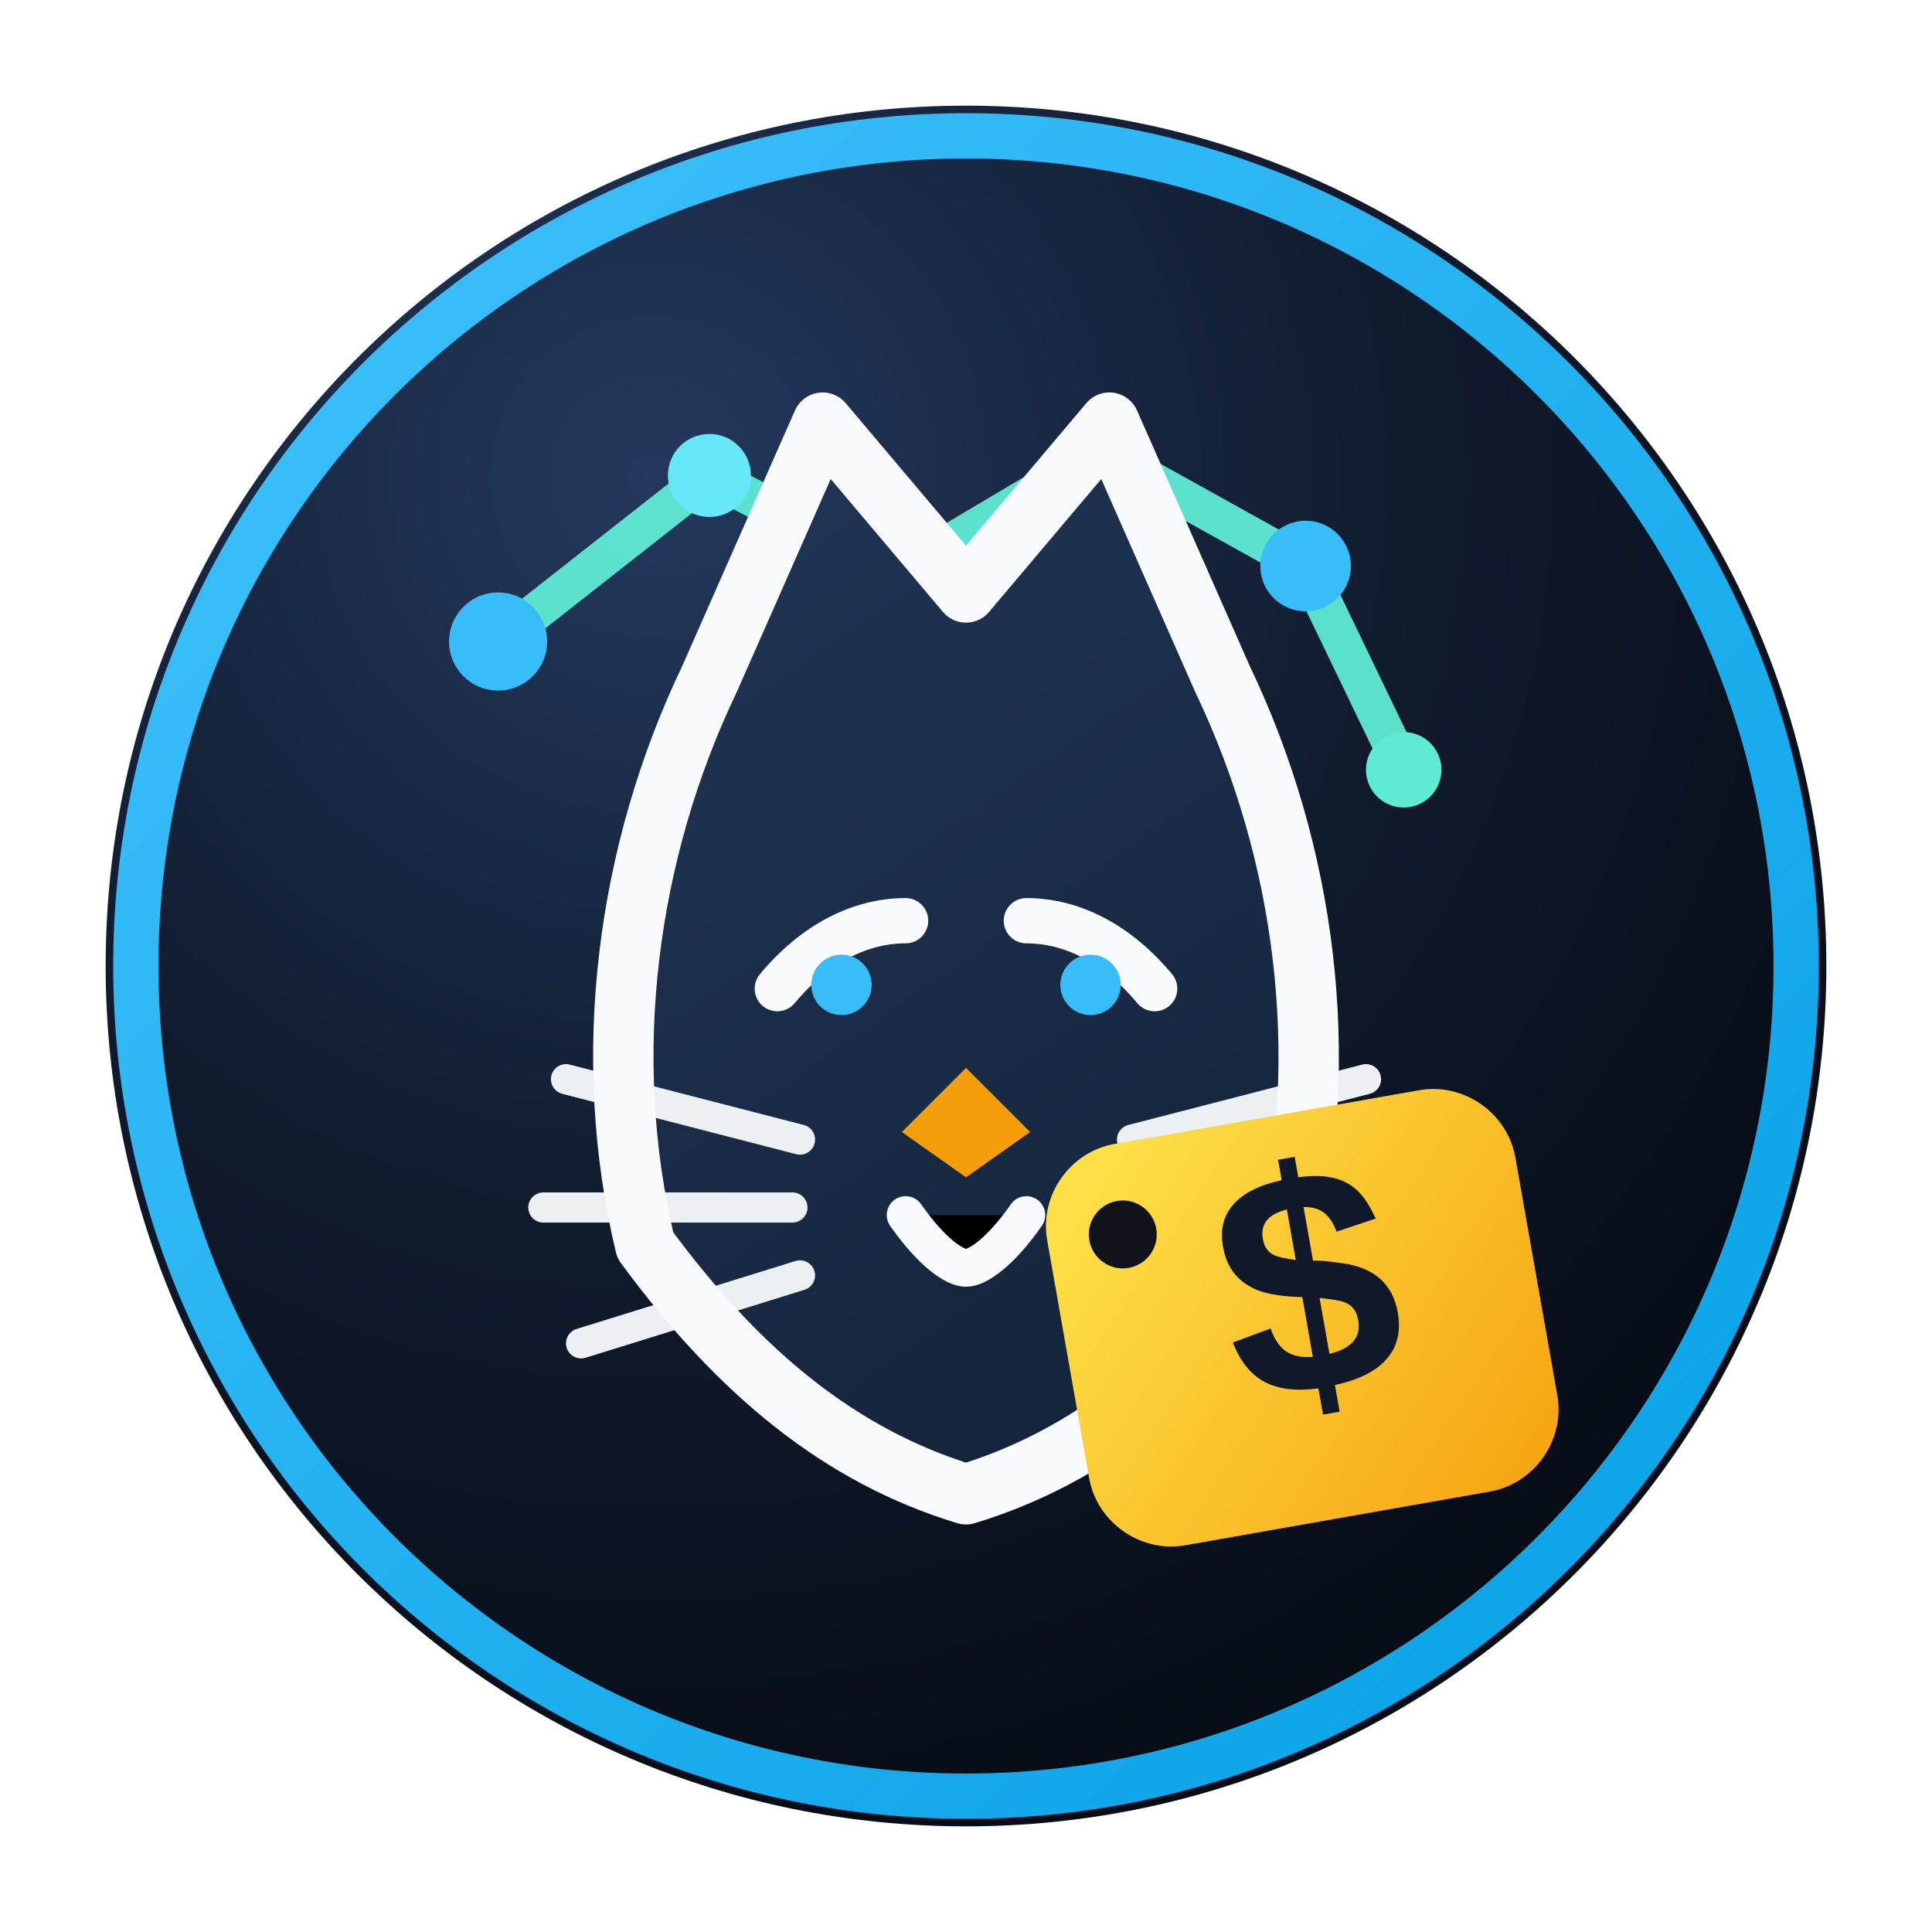
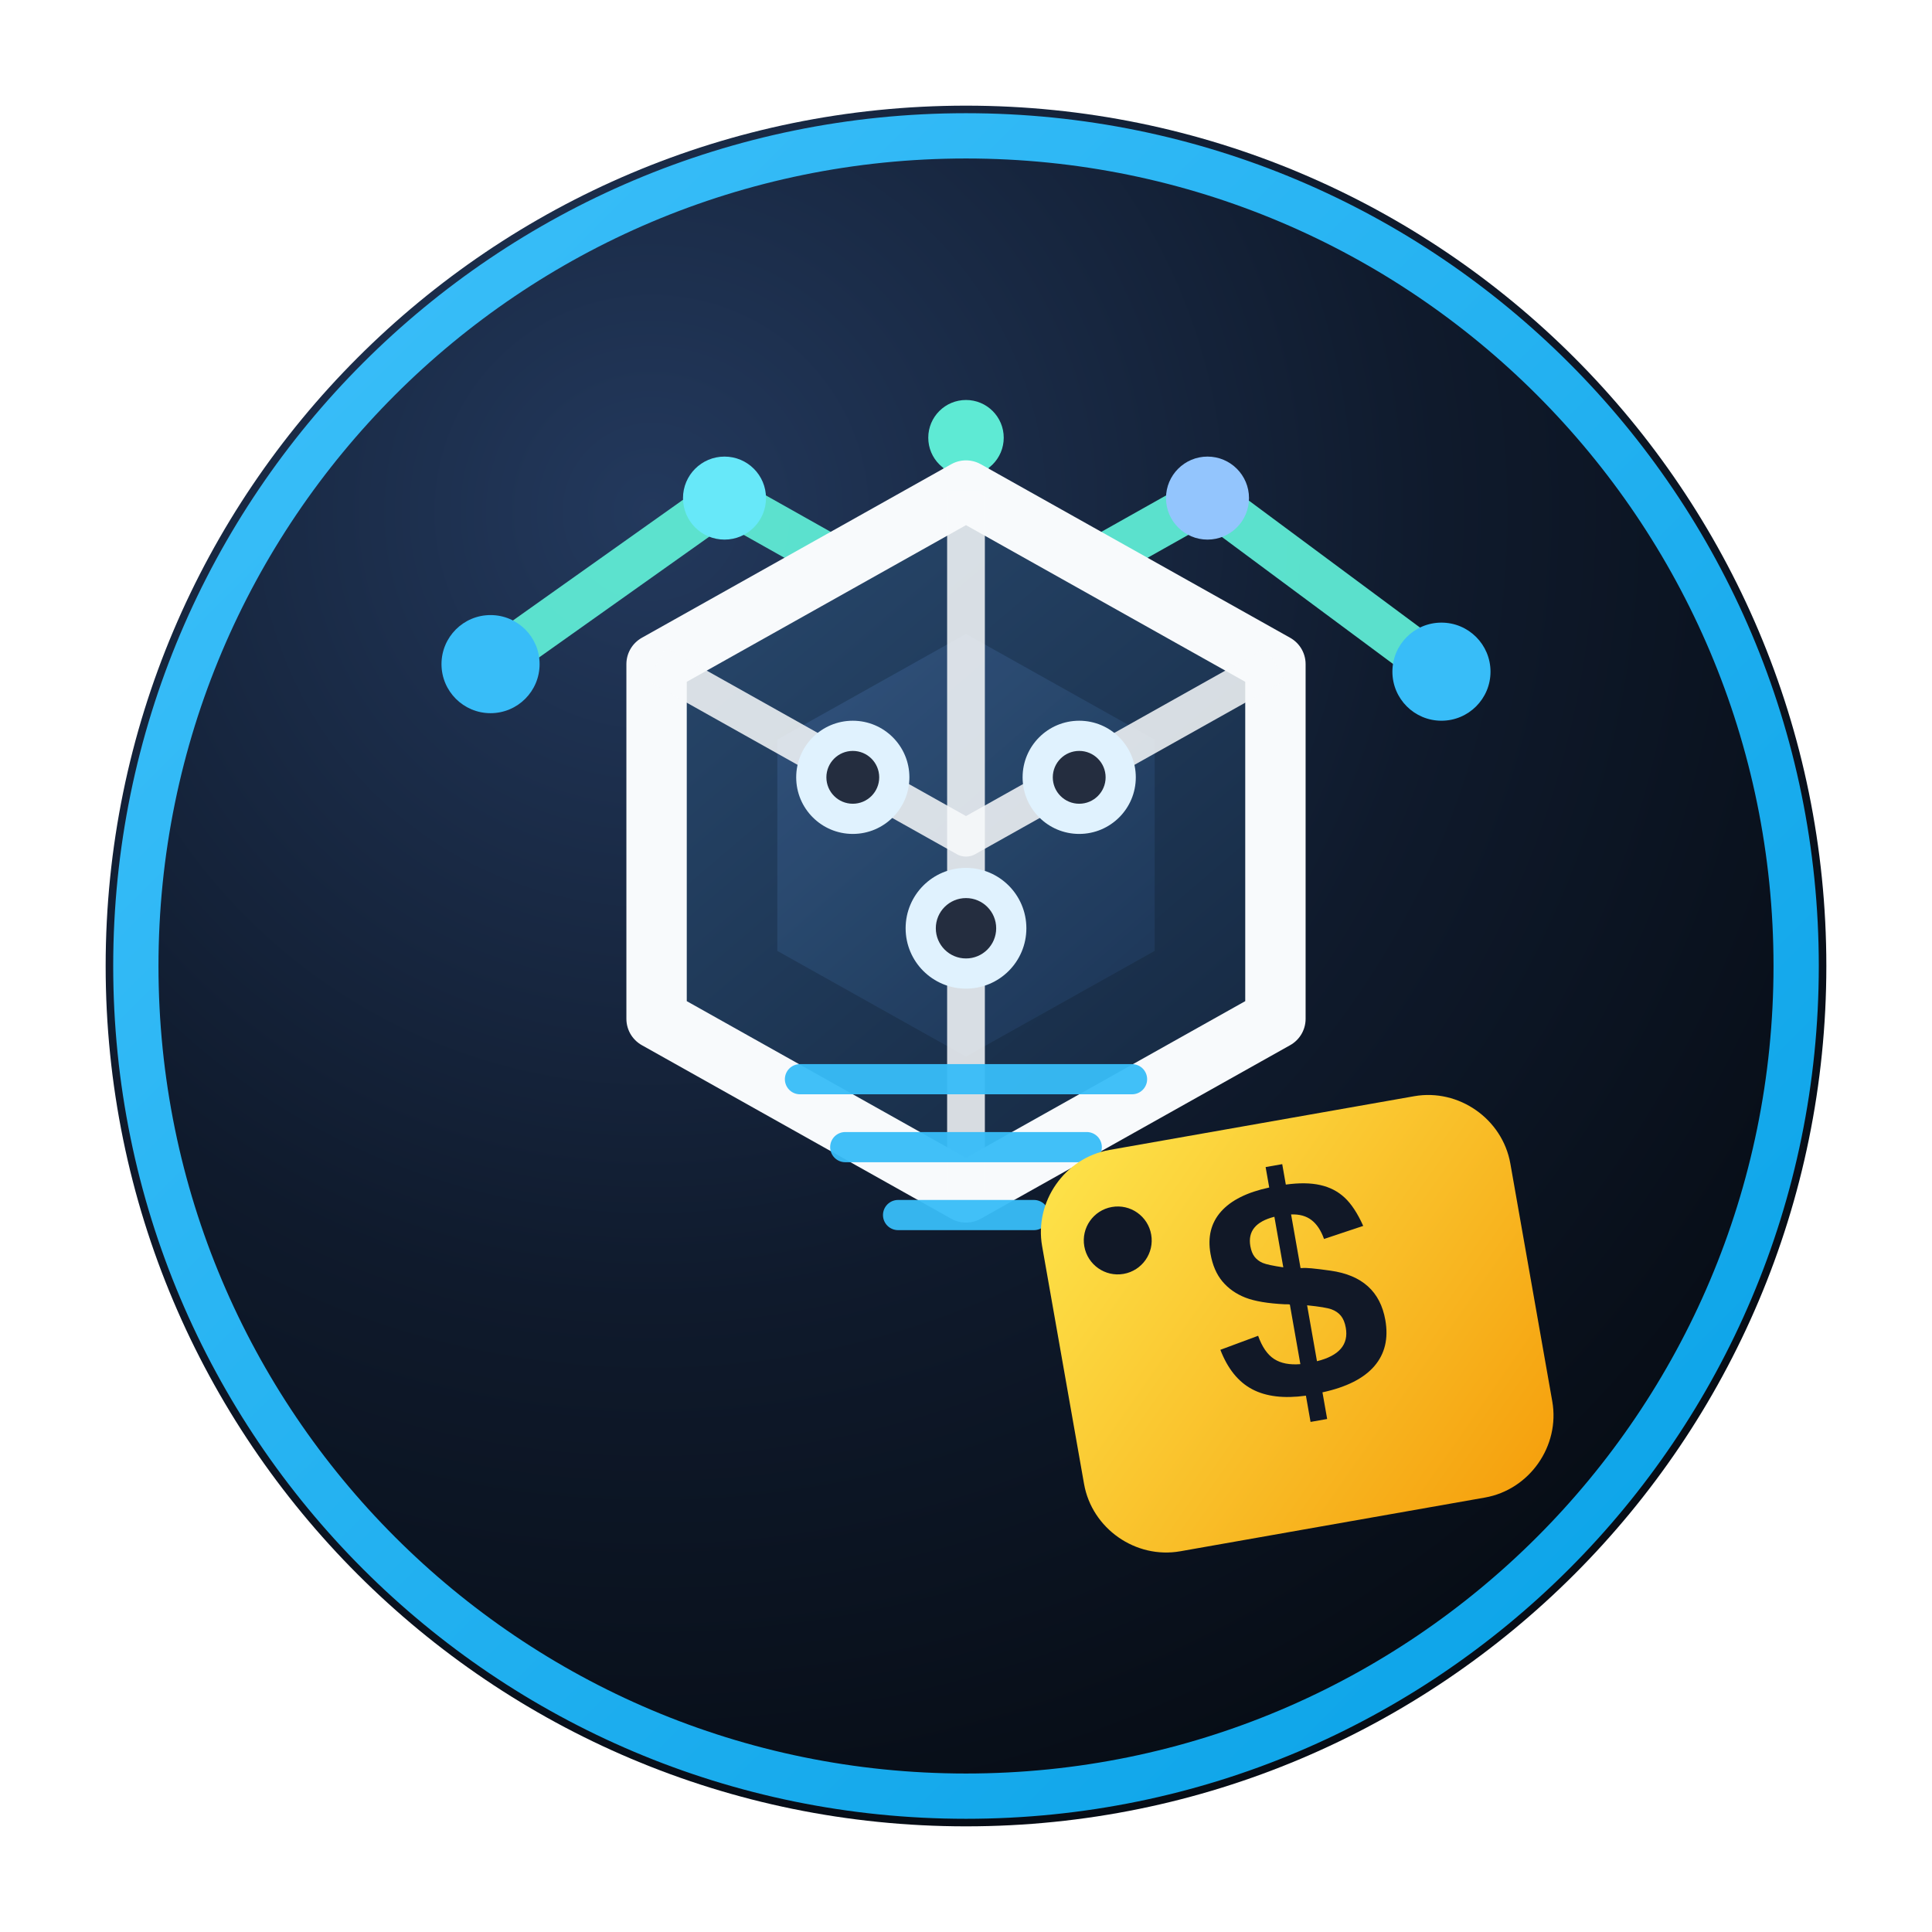
<svg xmlns="http://www.w3.org/2000/svg" viewBox="0 0 512 512" width="512" height="512">
  <defs>
-     <radialGradient id="bg" cx="32%" cy="22%" r="78%">
+     <radialGradient id="bg" cx="32%" cy="24%" r="78%">
      <stop offset="0%" stop-color="#23395d" />
-       <stop offset="55%" stop-color="#101b2e" />
-       <stop offset="100%" stop-color="#070d17" />
+       <stop offset="58%" stop-color="#0f1a2c" />
+       <stop offset="100%" stop-color="#070d16" />
    </radialGradient>
-     <linearGradient id="ring" x1="96" y1="96" x2="416" y2="416" gradientUnits="userSpaceOnUse">
+     <linearGradient id="ring" x1="88" y1="88" x2="424" y2="424" gradientUnits="userSpaceOnUse">
      <stop offset="0%" stop-color="#38bdf8" />
      <stop offset="100%" stop-color="#0ea5e9" />
    </linearGradient>
-     <linearGradient id="catFill" x1="170" y1="136" x2="336" y2="376" gradientUnits="userSpaceOnUse">
-       <stop offset="0%" stop-color="#203555" />
-       <stop offset="100%" stop-color="#132238" />
+     <linearGradient id="pellet" x1="182" y1="142" x2="330" y2="316" gradientUnits="userSpaceOnUse">
+       <stop offset="0%" stop-color="#28486d" />
+       <stop offset="100%" stop-color="#14263e" />
    </linearGradient>
-     <linearGradient id="tagFill" x1="304" y1="294" x2="420" y2="404" gradientUnits="userSpaceOnUse">
+     <linearGradient id="pelletCore" x1="204" y1="172" x2="308" y2="292" gradientUnits="userSpaceOnUse">
+       <stop offset="0%" stop-color="#31547f" />
+       <stop offset="100%" stop-color="#1b3351" />
+     </linearGradient>
+     <linearGradient id="tagFill" x1="296" y1="296" x2="404" y2="404" gradientUnits="userSpaceOnUse">
      <stop offset="0%" stop-color="#fde047" />
      <stop offset="100%" stop-color="#f59e0b" />
    </linearGradient>
  </defs>
  <circle cx="256" cy="256" r="228" fill="url(#bg)" />
  <circle cx="256" cy="256" r="220" fill="none" stroke="url(#ring)" stroke-width="12" />
-   <g stroke="#5eead4" stroke-width="10" stroke-linecap="round" stroke-linejoin="round" fill="none" opacity="0.95">
-     <path d="M132 170 L188 126 L238 152" />
-     <path d="M238 152 L292 120 L346 150" />
-     <path d="M346 150 L372 204" />
+   <g stroke="#5eead4" stroke-width="12" stroke-linecap="round" stroke-linejoin="round" fill="none" opacity="0.95">
+     <path d="M130 176 L192 132 L256 168 L320 132 L382 178" />
+     <path d="M256 168 L256 116" />
  </g>
  <g>
-     <circle cx="132" cy="170" r="13" fill="#38bdf8" />
-     <circle cx="188" cy="126" r="11" fill="#67e8f9" />
-     <circle cx="238" cy="152" r="12" fill="#5eead4" />
-     <circle cx="292" cy="120" r="11" fill="#93c5fd" />
-     <circle cx="346" cy="150" r="12" fill="#38bdf8" />
-     <circle cx="372" cy="204" r="10" fill="#5eead4" />
+     <circle cx="130" cy="176" r="13" fill="#38bdf8" />
+     <circle cx="192" cy="132" r="11" fill="#67e8f9" />
+     <circle cx="256" cy="168" r="12" fill="#5eead4" />
+     <circle cx="320" cy="132" r="11" fill="#93c5fd" />
+     <circle cx="382" cy="178" r="13" fill="#38bdf8" />
+     <circle cx="256" cy="116" r="10" fill="#5eead4" />
  </g>
-   <path d="M171 330        C159 280 166 226 188 180        L218 112        L256 157        L294 112        L324 180        C346 226 353 280 341 330        C316 364 289 386 256 396        C223 386 196 364 171 330Z" fill="url(#catFill)" stroke="#f8fafc" stroke-width="16" stroke-linejoin="round" />
-   <path d="M206 262 C216 250 228 244 240 244" stroke="#f8fafc" stroke-width="12" stroke-linecap="round" />
-   <path d="M272 244 C284 244 296 250 306 262" stroke="#f8fafc" stroke-width="12" stroke-linecap="round" />
-   <circle cx="223" cy="261" r="8" fill="#38bdf8" />
-   <circle cx="289" cy="261" r="8" fill="#38bdf8" />
-   <path d="M256 283 L239 300 L256 312 L273 300 Z" fill="#f59e0b" />
-   <path d="M240 322 C247 332 253 336 256 336 C259 336 265 332 272 322" stroke="#f8fafc" stroke-width="10" stroke-linecap="round" />
-   <g stroke="#f8fafc" stroke-width="8" stroke-linecap="round" opacity="0.95">
-     <path d="M212 302 L150 286" />
-     <path d="M210 320 L144 320" />
-     <path d="M212 338 L154 356" />
-     <path d="M300 302 L362 286" />
-     <path d="M302 320 L368 320" />
-     <path d="M300 338 L358 356" />
+   <path d="M256 130        L338 176        L338 270        L256 316        L174 270        L174 176 Z" fill="url(#pellet)" stroke="#f8fafc" stroke-width="16" stroke-linejoin="round" />
+   <path d="M256 168        L306 196        L306 252        L256 280        L206 252        L206 196 Z" fill="url(#pelletCore)" opacity="0.95" />
+   <path d="M256 130 V316" stroke="#f8fafc" stroke-width="10" opacity="0.85" />
+   <path d="M174 176 L256 222 L338 176" stroke="#f8fafc" stroke-width="10" opacity="0.85" fill="none" stroke-linejoin="round" />
+   <g fill="#e0f2fe">
+     <circle cx="226" cy="206" r="15" />
+     <circle cx="286" cy="206" r="15" />
+     <circle cx="256" cy="246" r="16" />
  </g>
-   <g transform="rotate(-10 352 348)">
-     <path d="M304 294 H386          C398 294 408 304 408 316          V380          C408 392 398 402 386 402          H304          C292 402 282 392 282 380          V316          C282 304 292 294 304 294Z" fill="url(#tagFill)" />
-     <circle cx="302" cy="318" r="9" fill="#10131a" />
-     <text x="348" y="368" font-family="Segoe UI, Arial, sans-serif" font-size="84" font-weight="900" text-anchor="middle" fill="#111827">$</text>
+   <g fill="#0f172a" opacity="0.9">
+     <circle cx="226" cy="206" r="7" />
+     <circle cx="286" cy="206" r="7" />
+     <circle cx="256" cy="246" r="8" />
+   </g>
+   <g stroke="#38bdf8" stroke-width="8" stroke-linecap="round" opacity="0.95">
+     <path d="M212 286 H300" />
+     <path d="M224 304 H288" />
+     <path d="M238 322 H274" />
+   </g>
+   <g transform="rotate(-10 348 346)">
+     <path d="M302 296 H384          C396 296 406 306 406 318          V382          C406 394 396 404 384 404          H302          C290 404 280 394 280 382          V318          C280 306 290 296 302 296Z" fill="url(#tagFill)" />
+     <circle cx="300" cy="320" r="9" fill="#111827" />
+     <text x="344" y="370" font-family="Segoe UI, Arial, sans-serif" font-size="84" font-weight="900" text-anchor="middle" fill="#111827">$</text>
  </g>
</svg>
